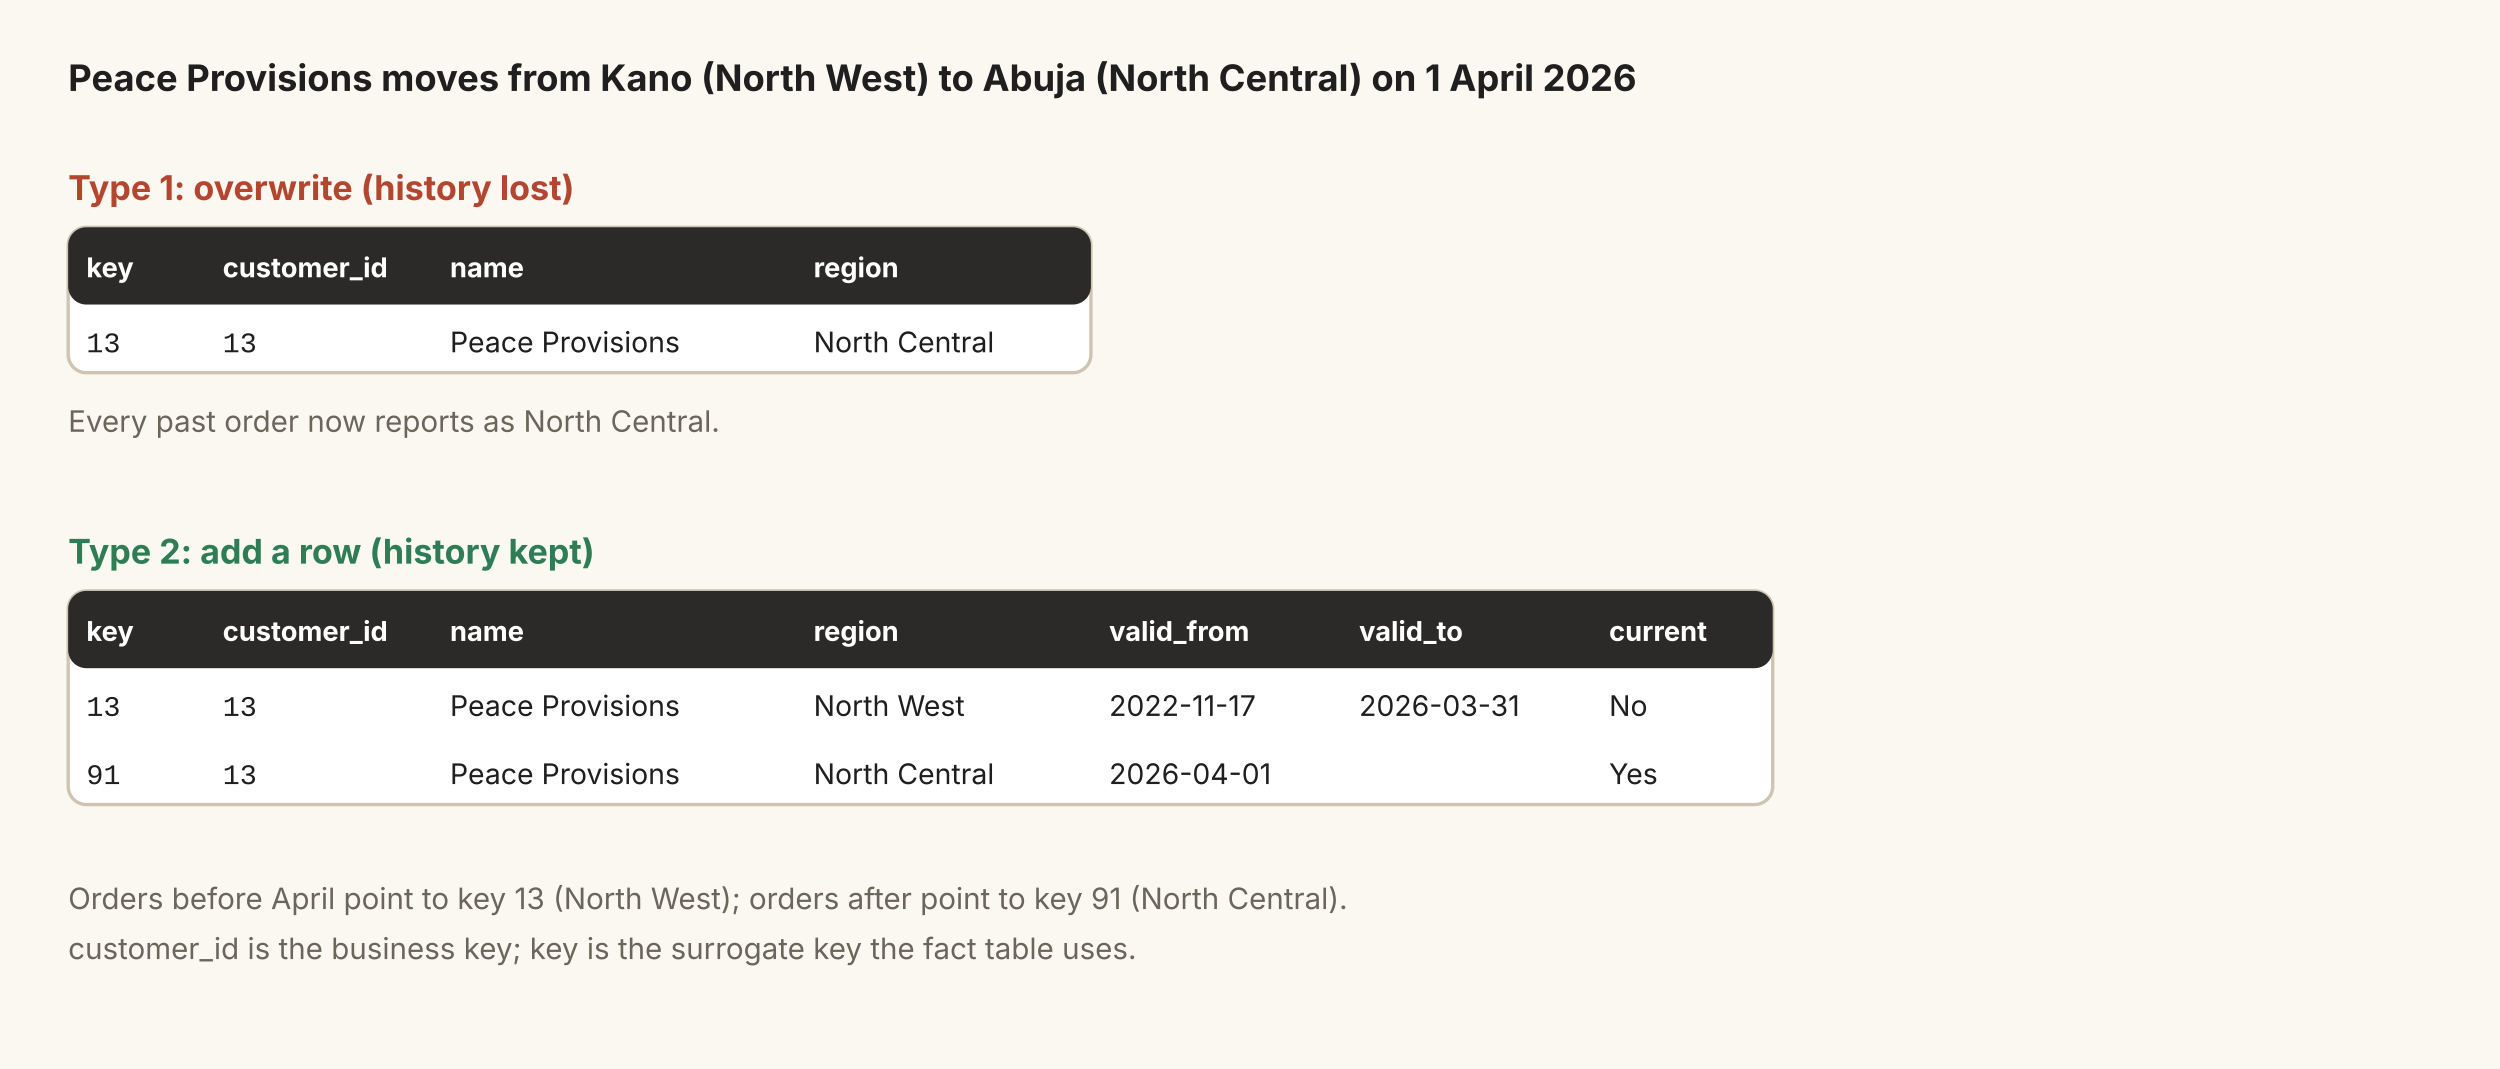
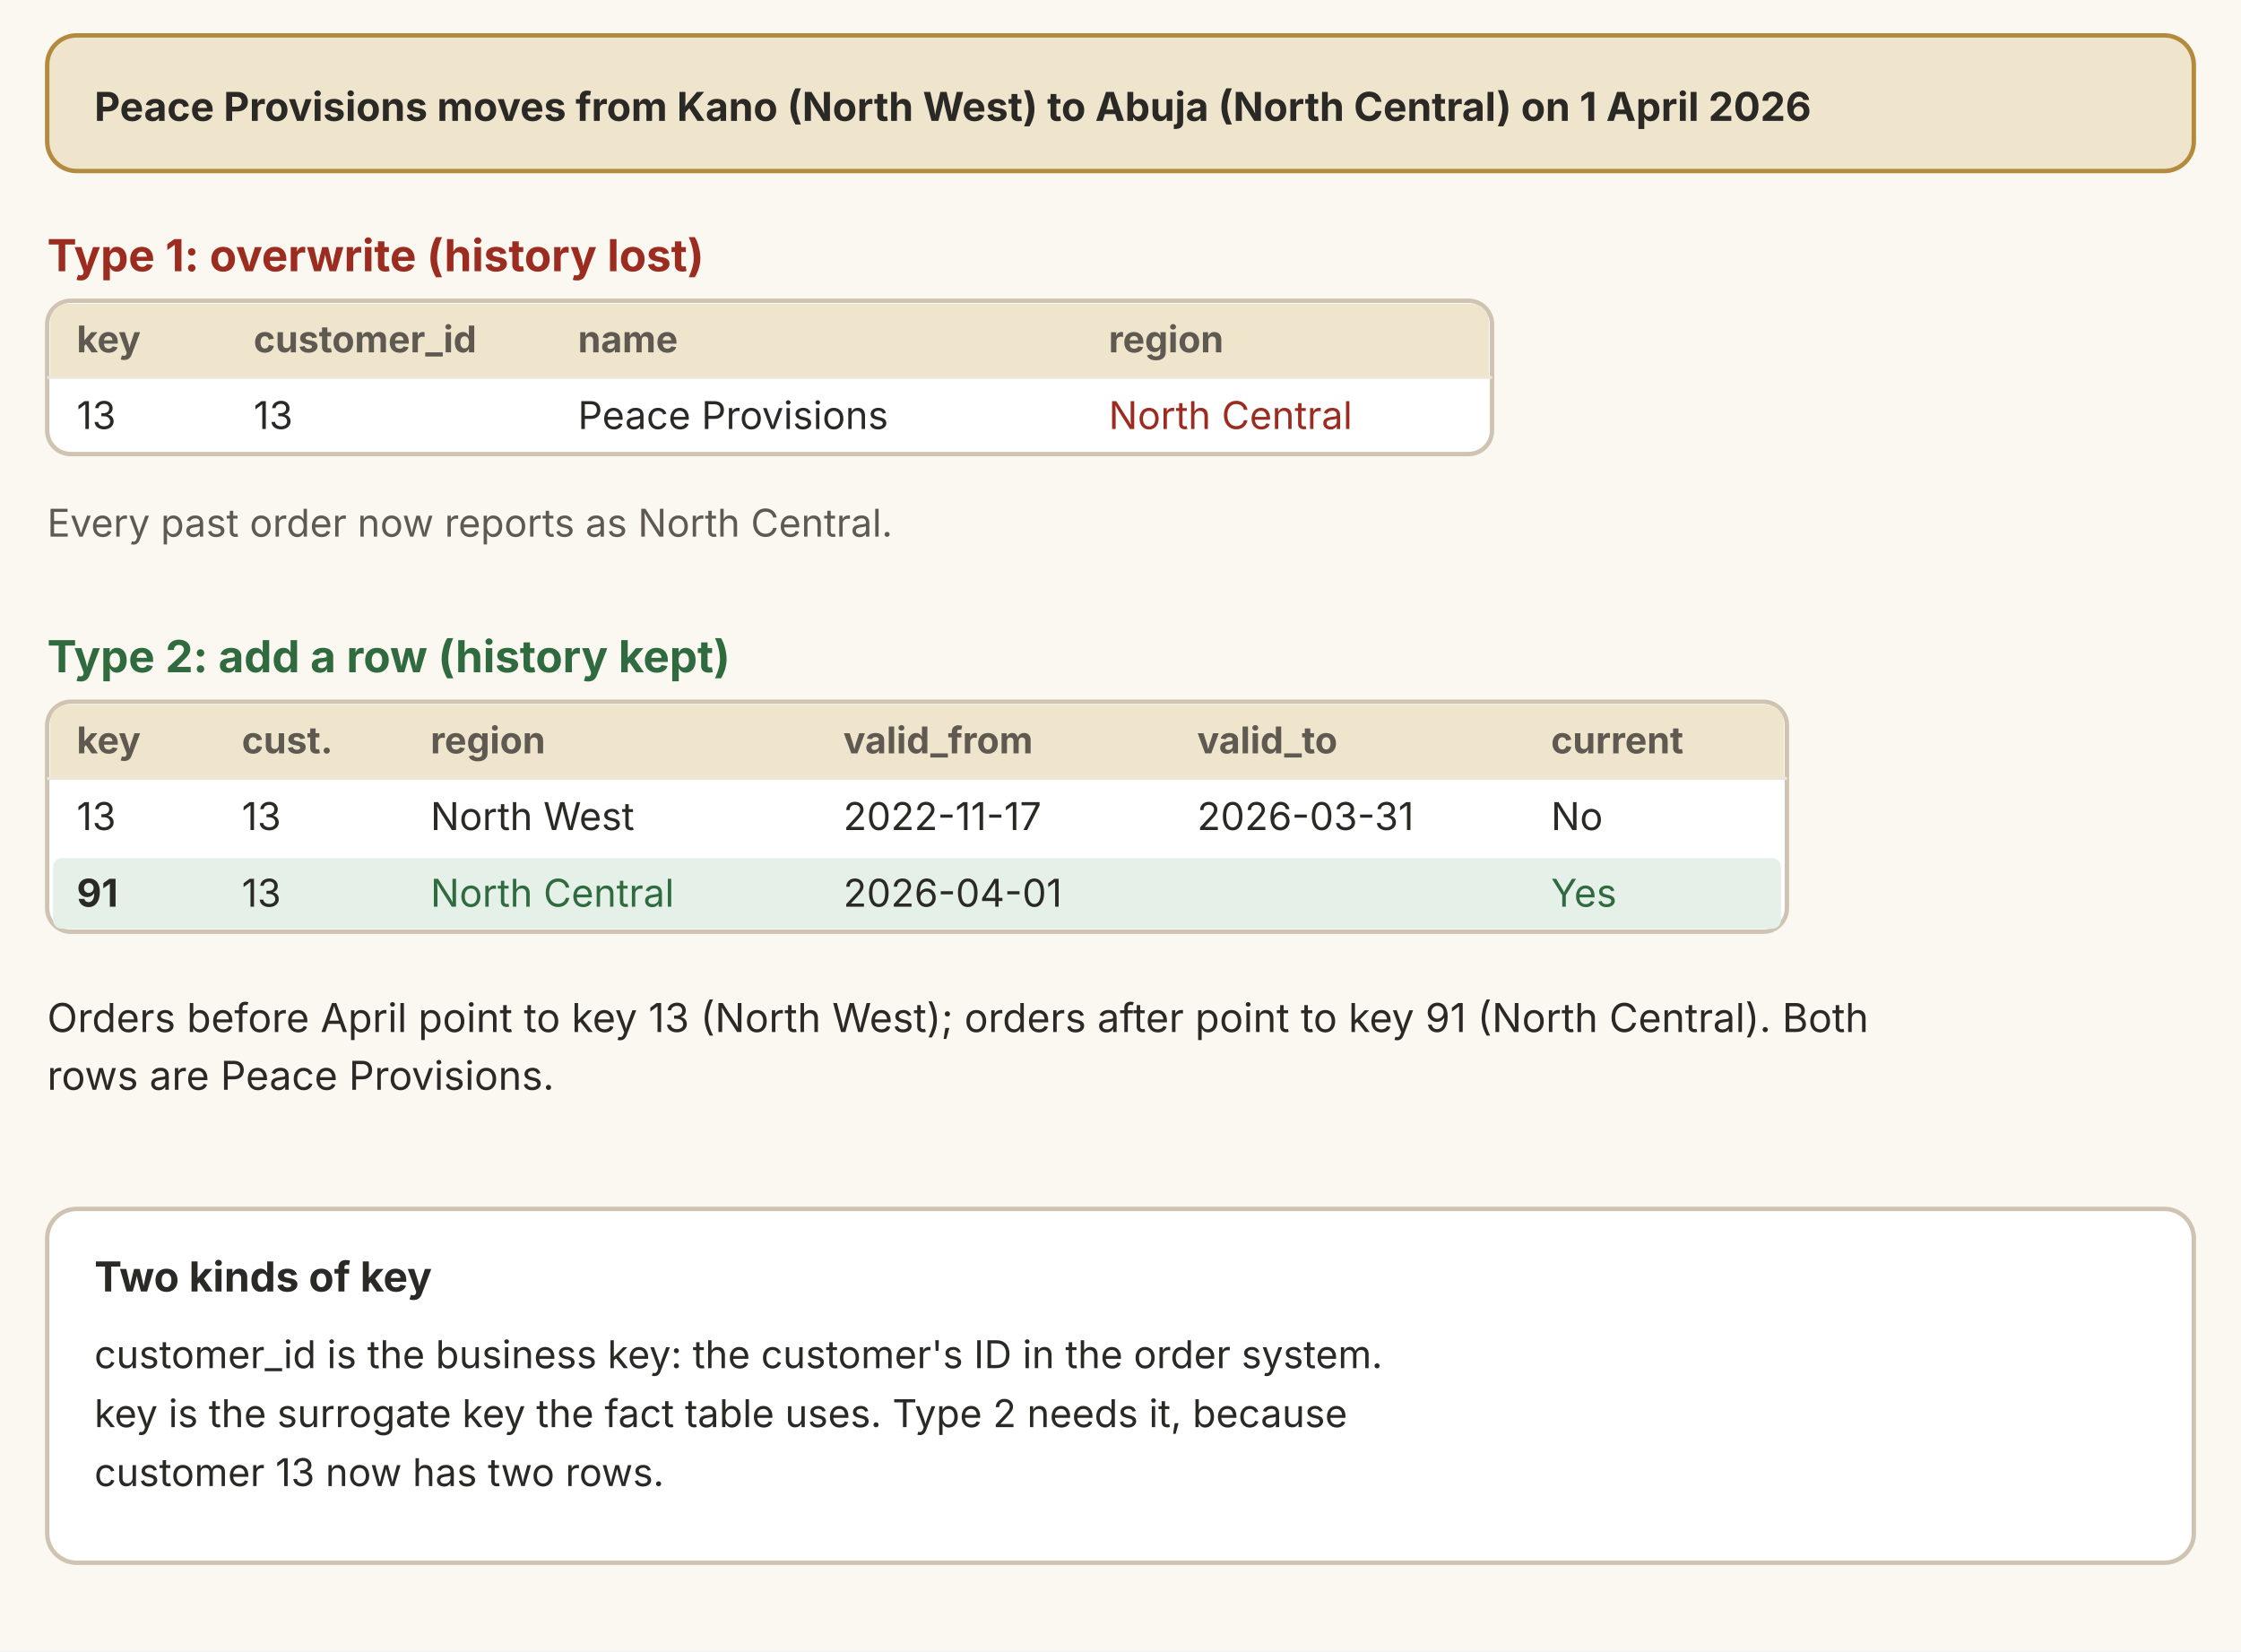
- <svg xmlns="http://www.w3.org/2000/svg" viewBox="0 0 1100 470" width="1100" height="470" role="img" aria-label="Slowly changing dimensions: type 1 overwrites a customer's region, losing history; type 2 adds a new row with valid-from and valid-to dates, keeping history.">
-   <rect width="1100" height="470" fill="#FBF8F2" />
-   <text x="30" y="40" font-family="Inter, 'Segoe UI', Arial, sans-serif" font-size="16" font-weight="700" fill="#1F1F1F" text-anchor="start" xml:space="preserve">Peace Provisions moves from Kano (North West) to Abuja (North Central) on 1 April 2026</text>
-   <text x="30" y="88" font-family="Inter, 'Segoe UI', Arial, sans-serif" font-size="15" font-weight="700" fill="#B4452F" text-anchor="start" xml:space="preserve">Type 1: overwrite (history lost)</text>
-   <rect x="30" y="100" width="450" height="64" rx="8" fill="#fff" stroke="#CFC4B2" stroke-width="1.5" />
-   <rect x="30" y="100" width="450" height="34" rx="8" fill="#2B2A28" />
-   <text x="38" y="122" font-family="Inter, 'Segoe UI', Arial, sans-serif" font-size="12" font-weight="700" fill="#fff" text-anchor="start" xml:space="preserve">key</text>
-   <text x="38" y="155" font-family="'JetBrains Mono', Consolas, 'Courier New', monospace" font-size="12.5" font-weight="400" fill="#1F1F1F" text-anchor="start" xml:space="preserve">13</text>
-   <text x="98" y="122" font-family="Inter, 'Segoe UI', Arial, sans-serif" font-size="12" font-weight="700" fill="#fff" text-anchor="start" xml:space="preserve">customer_id</text>
-   <text x="98" y="155" font-family="'JetBrains Mono', Consolas, 'Courier New', monospace" font-size="12.5" font-weight="400" fill="#1F1F1F" text-anchor="start" xml:space="preserve">13</text>
-   <text x="198" y="122" font-family="Inter, 'Segoe UI', Arial, sans-serif" font-size="12" font-weight="700" fill="#fff" text-anchor="start" xml:space="preserve">name</text>
-   <text x="198" y="155" font-family="Inter, 'Segoe UI', Arial, sans-serif" font-size="12.5" font-weight="400" fill="#1F1F1F" text-anchor="start" xml:space="preserve">Peace Provisions</text>
-   <text x="358" y="122" font-family="Inter, 'Segoe UI', Arial, sans-serif" font-size="12" font-weight="700" fill="#fff" text-anchor="start" xml:space="preserve">region</text>
-   <text x="358" y="155" font-family="Inter, 'Segoe UI', Arial, sans-serif" font-size="12.5" font-weight="400" fill="#1F1F1F" text-anchor="start" xml:space="preserve">North Central</text>
-   <text x="30" y="190" font-family="Inter, 'Segoe UI', Arial, sans-serif" font-size="13" font-weight="400" fill="#6B665C" text-anchor="start" xml:space="preserve">Every past order now reports as North Central.</text>
-   <text x="30" y="248" font-family="Inter, 'Segoe UI', Arial, sans-serif" font-size="15" font-weight="700" fill="#2F7D55" text-anchor="start" xml:space="preserve">Type 2: add a row (history kept)</text>
-   <rect x="30" y="260" width="750" height="94" rx="8" fill="#fff" stroke="#CFC4B2" stroke-width="1.5" />
-   <rect x="30" y="260" width="750" height="34" rx="8" fill="#2B2A28" />
-   <text x="38" y="282" font-family="Inter, 'Segoe UI', Arial, sans-serif" font-size="12" font-weight="700" fill="#fff" text-anchor="start" xml:space="preserve">key</text>
-   <text x="38" y="315" font-family="'JetBrains Mono', Consolas, 'Courier New', monospace" font-size="12.5" font-weight="400" fill="#1F1F1F" text-anchor="start" xml:space="preserve">13</text>
-   <text x="38" y="345" font-family="'JetBrains Mono', Consolas, 'Courier New', monospace" font-size="12.5" font-weight="400" fill="#1F1F1F" text-anchor="start" xml:space="preserve">91</text>
-   <text x="98" y="282" font-family="Inter, 'Segoe UI', Arial, sans-serif" font-size="12" font-weight="700" fill="#fff" text-anchor="start" xml:space="preserve">customer_id</text>
-   <text x="98" y="315" font-family="'JetBrains Mono', Consolas, 'Courier New', monospace" font-size="12.5" font-weight="400" fill="#1F1F1F" text-anchor="start" xml:space="preserve">13</text>
-   <text x="98" y="345" font-family="'JetBrains Mono', Consolas, 'Courier New', monospace" font-size="12.5" font-weight="400" fill="#1F1F1F" text-anchor="start" xml:space="preserve">13</text>
-   <text x="198" y="282" font-family="Inter, 'Segoe UI', Arial, sans-serif" font-size="12" font-weight="700" fill="#fff" text-anchor="start" xml:space="preserve">name</text>
-   <text x="198" y="315" font-family="Inter, 'Segoe UI', Arial, sans-serif" font-size="12.5" font-weight="400" fill="#1F1F1F" text-anchor="start" xml:space="preserve">Peace Provisions</text>
-   <text x="198" y="345" font-family="Inter, 'Segoe UI', Arial, sans-serif" font-size="12.5" font-weight="400" fill="#1F1F1F" text-anchor="start" xml:space="preserve">Peace Provisions</text>
-   <text x="358" y="282" font-family="Inter, 'Segoe UI', Arial, sans-serif" font-size="12" font-weight="700" fill="#fff" text-anchor="start" xml:space="preserve">region</text>
-   <text x="358" y="315" font-family="Inter, 'Segoe UI', Arial, sans-serif" font-size="12.5" font-weight="400" fill="#1F1F1F" text-anchor="start" xml:space="preserve">North West</text>
-   <text x="358" y="345" font-family="Inter, 'Segoe UI', Arial, sans-serif" font-size="12.5" font-weight="400" fill="#1F1F1F" text-anchor="start" xml:space="preserve">North Central</text>
-   <text x="488" y="282" font-family="Inter, 'Segoe UI', Arial, sans-serif" font-size="12" font-weight="700" fill="#fff" text-anchor="start" xml:space="preserve">valid_from</text>
-   <text x="488" y="315" font-family="Inter, 'Segoe UI', Arial, sans-serif" font-size="12.5" font-weight="400" fill="#1F1F1F" text-anchor="start" xml:space="preserve">2022-11-17</text>
-   <text x="488" y="345" font-family="Inter, 'Segoe UI', Arial, sans-serif" font-size="12.5" font-weight="400" fill="#1F1F1F" text-anchor="start" xml:space="preserve">2026-04-01</text>
-   <text x="598" y="282" font-family="Inter, 'Segoe UI', Arial, sans-serif" font-size="12" font-weight="700" fill="#fff" text-anchor="start" xml:space="preserve">valid_to</text>
-   <text x="598" y="315" font-family="Inter, 'Segoe UI', Arial, sans-serif" font-size="12.5" font-weight="400" fill="#1F1F1F" text-anchor="start" xml:space="preserve">2026-03-31</text>
-   <text x="598" y="345" font-family="Inter, 'Segoe UI', Arial, sans-serif" font-size="12.5" font-weight="400" fill="#1F1F1F" text-anchor="start" xml:space="preserve" />
-   <text x="708" y="282" font-family="Inter, 'Segoe UI', Arial, sans-serif" font-size="12" font-weight="700" fill="#fff" text-anchor="start" xml:space="preserve">current</text>
-   <text x="708" y="315" font-family="Inter, 'Segoe UI', Arial, sans-serif" font-size="12.5" font-weight="400" fill="#1F1F1F" text-anchor="start" xml:space="preserve">No</text>
-   <text x="708" y="345" font-family="Inter, 'Segoe UI', Arial, sans-serif" font-size="12.5" font-weight="400" fill="#1F1F1F" text-anchor="start" xml:space="preserve">Yes</text>
-   <text x="30" y="400" font-family="Inter, 'Segoe UI', Arial, sans-serif" font-size="13" font-weight="400" fill="#6B665C" text-anchor="start" xml:space="preserve">Orders before April point to key 13 (North West); orders after point to key 91 (North Central).</text>
-   <text x="30" y="422" font-family="Inter, 'Segoe UI', Arial, sans-serif" font-size="13" font-weight="400" fill="#6B665C" text-anchor="start" xml:space="preserve">customer_id is the business key; key is the surrogate key the fact table uses.</text>
+ <svg xmlns="http://www.w3.org/2000/svg" viewBox="0 0 760 560" width="760" height="560" role="img" aria-label="Slowly changing dimensions: type 1 overwrites a customer's region, losing history; type 2 adds a new row with valid-from and valid-to dates, keeping history.">
+   <rect width="760" height="560" fill="#FBF8F2" />
+   <g font-family="Inter, 'Segoe UI', Arial, sans-serif">
+     <rect x="16.0" y="12.0" width="728.0" height="46.0" rx="10" fill="#EFE4CC" stroke="#B38A3E" stroke-width="1.5" />
+     <text xml:space="preserve" x="32.0" y="41.0" font-size="13.5" fill="#2A2926" font-weight="700" text-anchor="start">Peace Provisions moves from Kano (North West) to Abuja (North Central) on 1 April 2026</text>
+     <text xml:space="preserve" x="16.0" y="92.0" font-size="15" fill="#9B2C1F" font-weight="700" text-anchor="start">Type 1: overwrite (history lost)</text>
+     <rect x="16.0" y="102.0" width="490.0" height="52.0" rx="8" fill="#FFFFFF" stroke="#CFC4B2" stroke-width="1.5" />
+     <path d="M17,128 L17,110 Q17,103 24,103 L498,103 Q505,103 505,110 L505,128 Z" fill="#EFE4CC" />
+     <text xml:space="preserve" x="26.0" y="119.5" font-size="12.5" fill="#5E5A52" font-weight="700" text-anchor="start">key</text>
+     <text xml:space="preserve" x="86.0" y="119.5" font-size="12.5" fill="#5E5A52" font-weight="700" text-anchor="start">customer_id</text>
+     <text xml:space="preserve" x="196.0" y="119.5" font-size="12.5" fill="#5E5A52" font-weight="700" text-anchor="start">name</text>
+     <text xml:space="preserve" x="376.0" y="119.5" font-size="12.5" fill="#5E5A52" font-weight="700" text-anchor="start">region</text>
+     <line x1="16.0" y1="128.0" x2="506.0" y2="128.0" stroke="#EDE6D8" stroke-width="1" />
+     <text xml:space="preserve" x="26.0" y="145.5" font-size="13" fill="#2A2926" font-weight="400" text-anchor="start">13</text>
+     <text xml:space="preserve" x="86.0" y="145.5" font-size="13" fill="#2A2926" font-weight="400" text-anchor="start">13</text>
+     <text xml:space="preserve" x="196.0" y="145.5" font-size="13" fill="#2A2926" font-weight="400" text-anchor="start">Peace Provisions</text>
+     <text xml:space="preserve" x="376.0" y="145.5" font-size="13" fill="#9B2C1F" font-weight="400" text-anchor="start">North Central</text>
+     <text xml:space="preserve" x="16.0" y="182.0" font-size="13" fill="#5E5A52" font-weight="400" text-anchor="start">Every past order now reports as North Central.</text>
+     <text xml:space="preserve" x="16.0" y="228.0" font-size="15" fill="#2F6B3F" font-weight="700" text-anchor="start">Type 2: add a row (history kept)</text>
+     <rect x="16.0" y="238.0" width="590.0" height="78.0" rx="8" fill="#FFFFFF" stroke="#CFC4B2" stroke-width="1.5" />
+     <path d="M17,264 L17,246 Q17,239 24,239 L598,239 Q605,239 605,246 L605,264 Z" fill="#EFE4CC" />
+     <text xml:space="preserve" x="26.0" y="255.5" font-size="12.5" fill="#5E5A52" font-weight="700" text-anchor="start">key</text>
+     <text xml:space="preserve" x="82.0" y="255.5" font-size="12.5" fill="#5E5A52" font-weight="700" text-anchor="start">cust.</text>
+     <text xml:space="preserve" x="146.0" y="255.5" font-size="12.5" fill="#5E5A52" font-weight="700" text-anchor="start">region</text>
+     <text xml:space="preserve" x="286.0" y="255.5" font-size="12.5" fill="#5E5A52" font-weight="700" text-anchor="start">valid_from</text>
+     <text xml:space="preserve" x="406.0" y="255.5" font-size="12.5" fill="#5E5A52" font-weight="700" text-anchor="start">valid_to</text>
+     <text xml:space="preserve" x="526.0" y="255.5" font-size="12.5" fill="#5E5A52" font-weight="700" text-anchor="start">current</text>
+     <line x1="16.0" y1="264.0" x2="606.0" y2="264.0" stroke="#EDE6D8" stroke-width="1" />
+     <text xml:space="preserve" x="26.0" y="281.5" font-size="13" fill="#2A2926" font-weight="400" text-anchor="start">13</text>
+     <text xml:space="preserve" x="82.0" y="281.5" font-size="13" fill="#2A2926" font-weight="400" text-anchor="start">13</text>
+     <text xml:space="preserve" x="146.0" y="281.5" font-size="13" fill="#2A2926" font-weight="400" text-anchor="start">North West</text>
+     <text xml:space="preserve" x="286.0" y="281.5" font-size="13" fill="#2A2926" font-weight="400" text-anchor="start">2022-11-17</text>
+     <text xml:space="preserve" x="406.0" y="281.5" font-size="13" fill="#2A2926" font-weight="400" text-anchor="start">2026-03-31</text>
+     <text xml:space="preserve" x="526.0" y="281.5" font-size="13" fill="#2A2926" font-weight="400" text-anchor="start">No</text>
+     <rect x="18.0" y="291.0" width="586.0" height="24.0" rx="3" fill="#E5F0E8" />
+     <text xml:space="preserve" x="26.0" y="307.5" font-size="13" fill="#2A2926" font-weight="700" text-anchor="start">91</text>
+     <text xml:space="preserve" x="82.0" y="307.5" font-size="13" fill="#2A2926" font-weight="400" text-anchor="start">13</text>
+     <text xml:space="preserve" x="146.0" y="307.5" font-size="13" fill="#2F6B3F" font-weight="400" text-anchor="start">North Central</text>
+     <text xml:space="preserve" x="286.0" y="307.5" font-size="13" fill="#2A2926" font-weight="400" text-anchor="start">2026-04-01</text>
+     <text xml:space="preserve" x="406.0" y="307.5" font-size="13" fill="#2A2926" font-weight="400" text-anchor="start" />
+     <text xml:space="preserve" x="526.0" y="307.5" font-size="13" fill="#2F6B3F" font-weight="400" text-anchor="start">Yes</text>
+     <text xml:space="preserve" x="16.0" y="350.0" font-size="13.5" fill="#2A2926" font-weight="400" text-anchor="start">Orders before April point to key 13 (North West); orders after point to key 91 (North Central). Both</text>
+     <text xml:space="preserve" x="16.0" y="369.6" font-size="13.5" fill="#2A2926" font-weight="400" text-anchor="start">rows are Peace Provisions.</text>
+     <rect x="16.0" y="410.0" width="728.0" height="120.0" rx="10" fill="#FFFFFF" stroke="#CFC4B2" stroke-width="1.5" />
+     <text xml:space="preserve" x="32.0" y="438.0" font-size="14" fill="#2A2926" font-weight="700" text-anchor="start">Two kinds of key</text>
+     <text xml:space="preserve" x="32.0" y="464.0" font-size="13" fill="#2A2926" font-weight="400" text-anchor="start">customer_id is the business key: the customer's ID in the order system.</text>
+     <text xml:space="preserve" x="32.0" y="484.0" font-size="13" fill="#2A2926" font-weight="400" text-anchor="start">key is the surrogate key the fact table uses. Type 2 needs it, because</text>
+     <text xml:space="preserve" x="32.0" y="504.0" font-size="13" fill="#2A2926" font-weight="400" text-anchor="start">customer 13 now has two rows.</text>
+   </g>
</svg>
